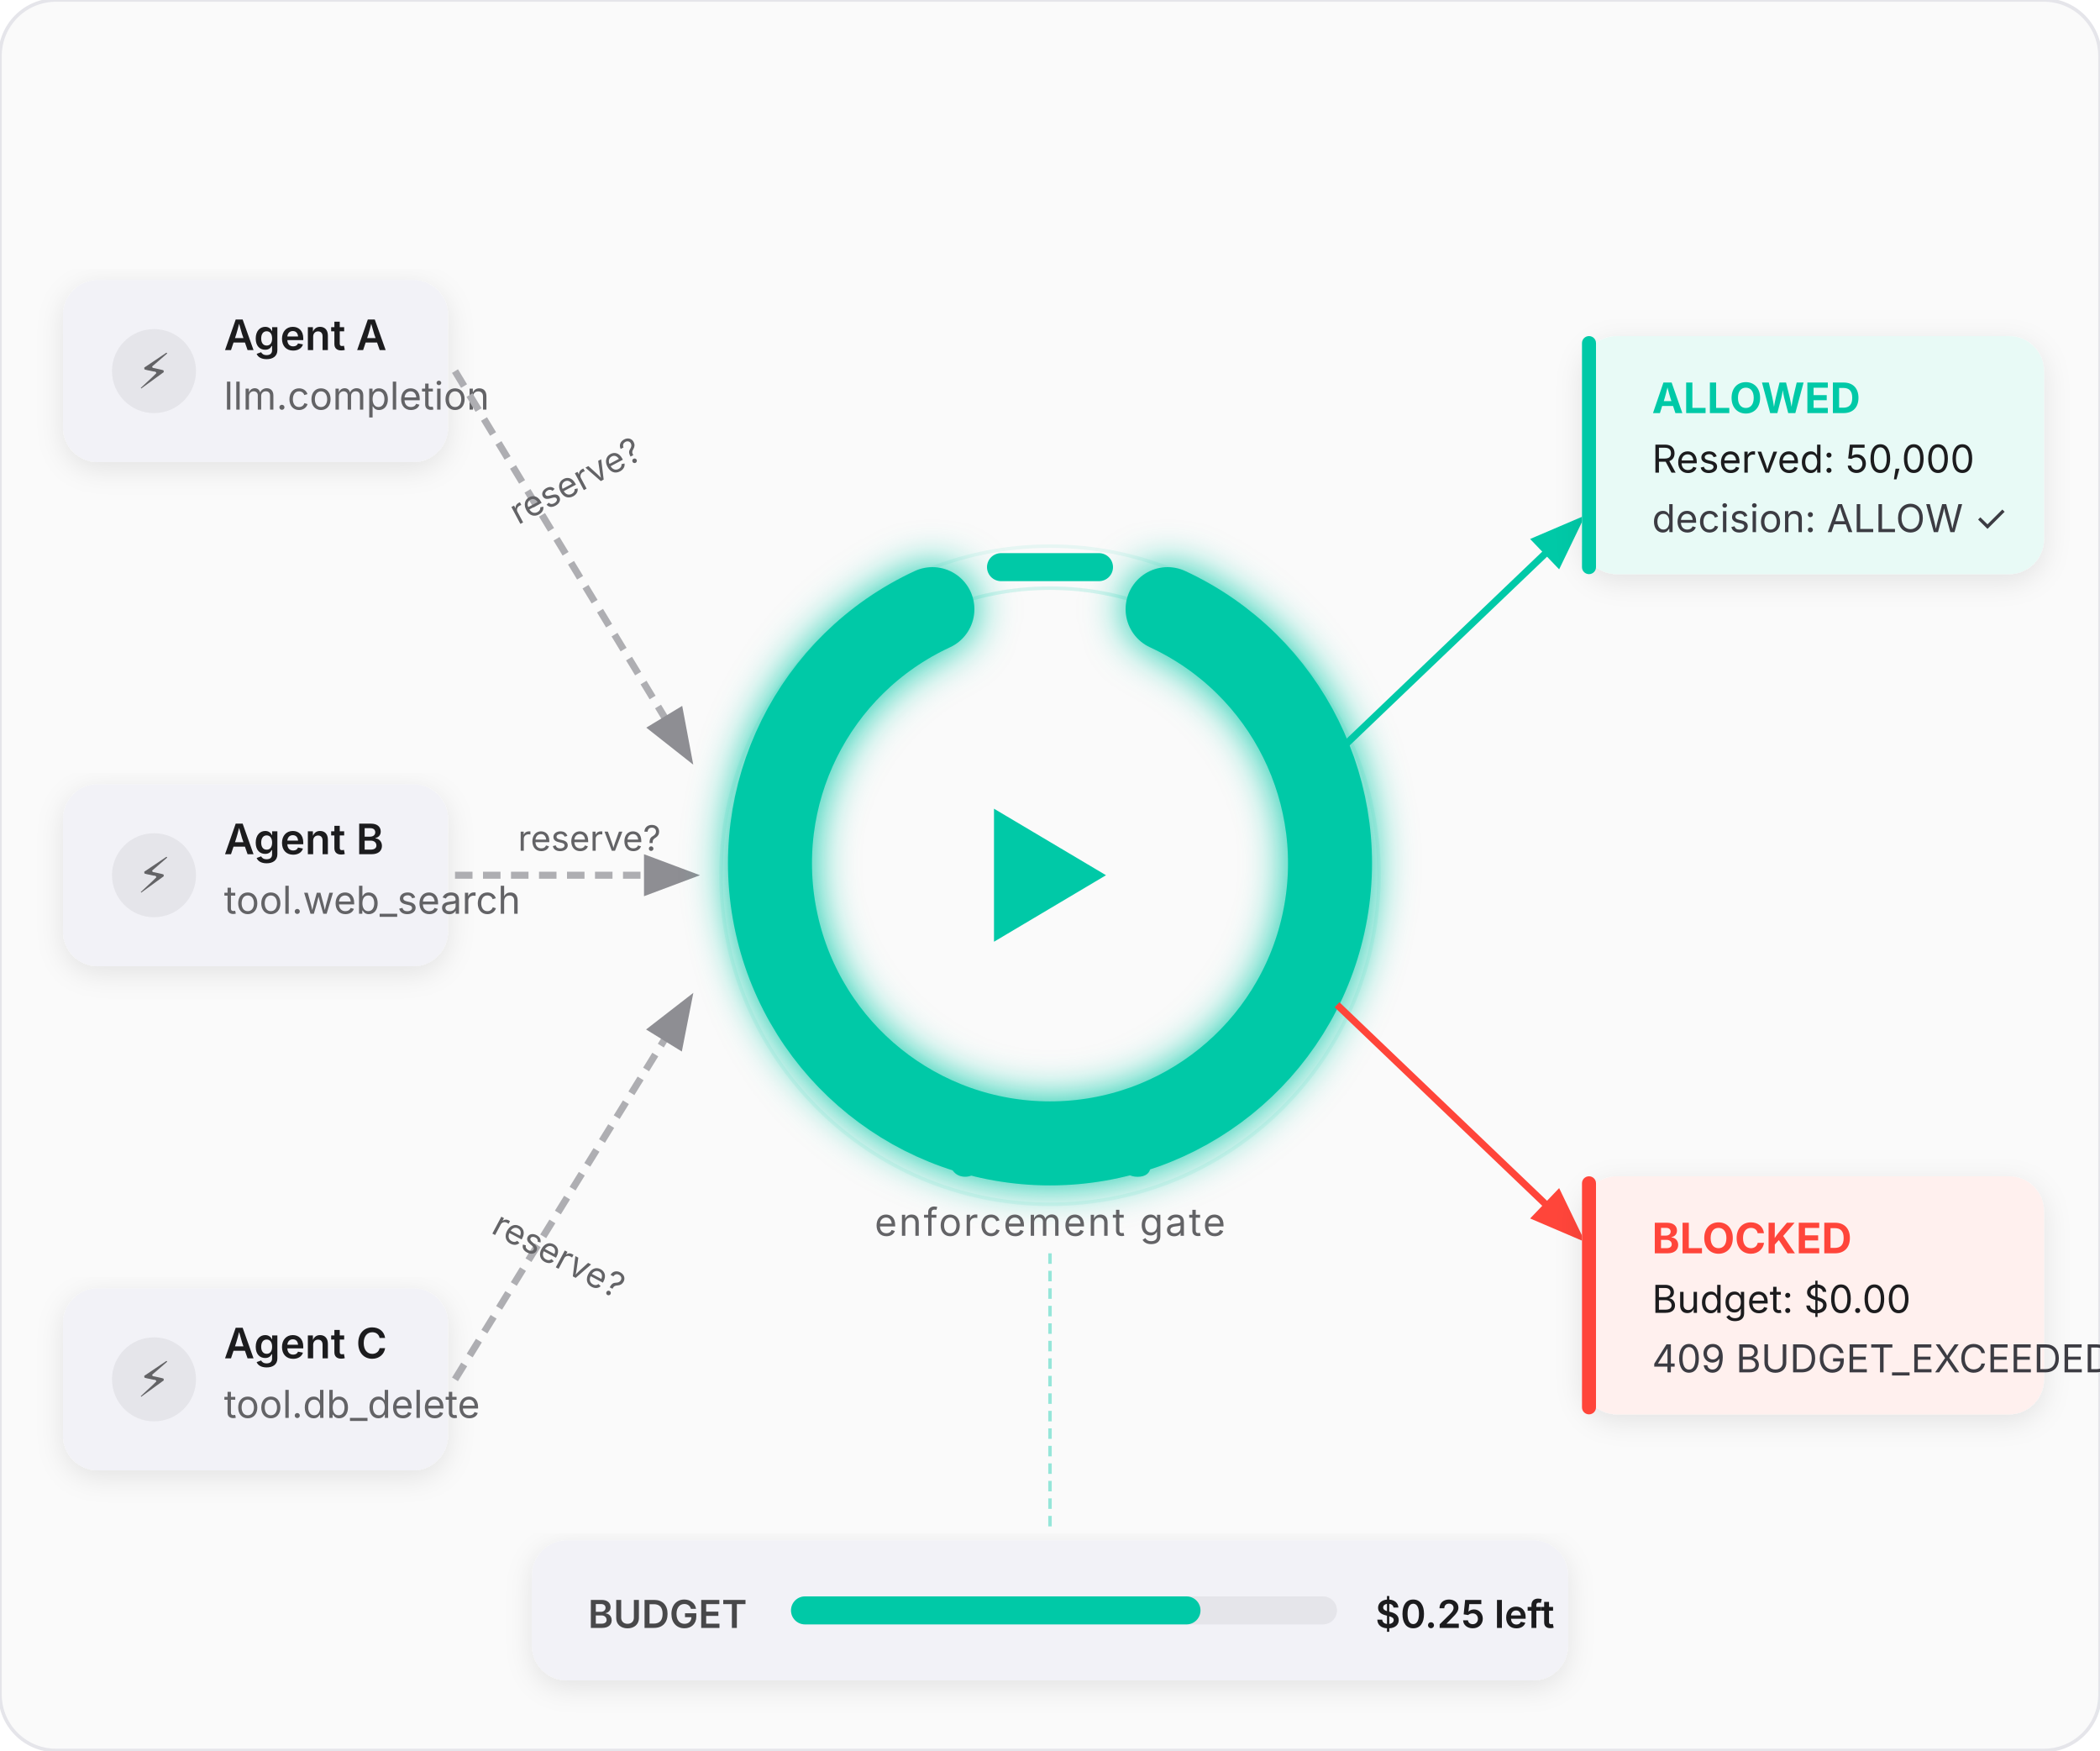
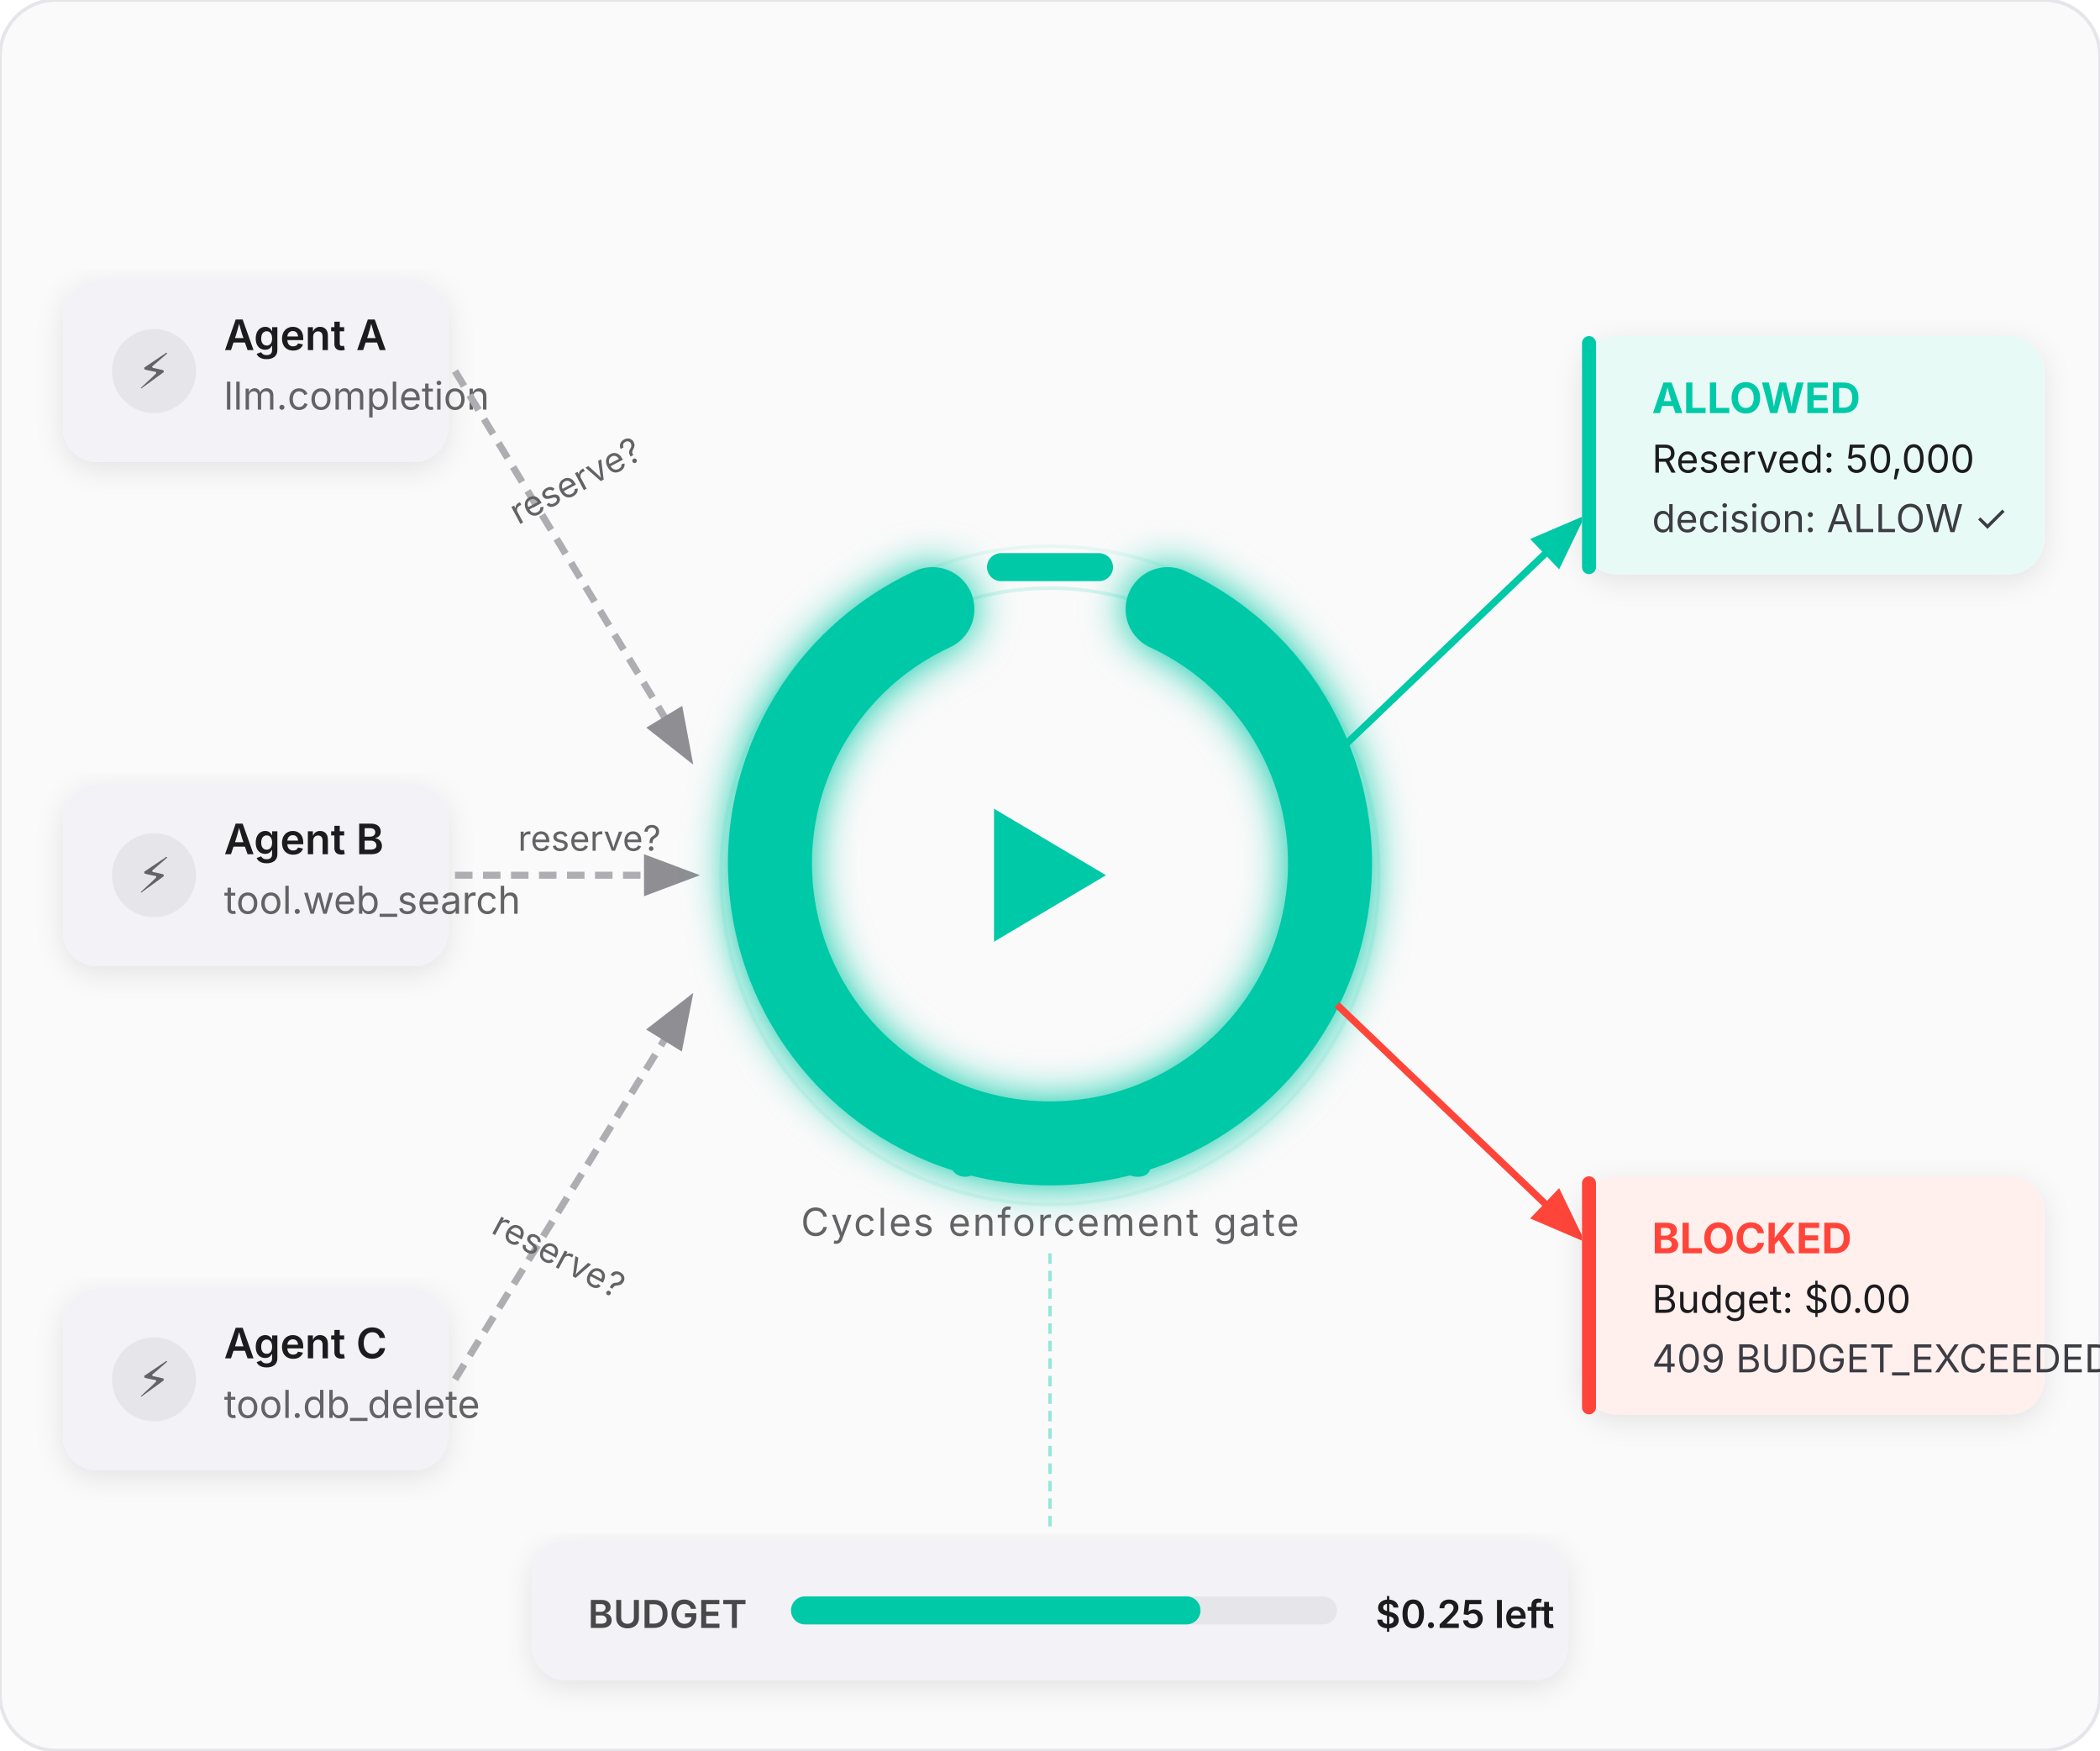
<svg xmlns="http://www.w3.org/2000/svg" viewBox="0 0 600 500" width="600" height="500">
  <defs>
    <filter id="glow" x="-30%" y="-30%" width="160%" height="160%">
      <feGaussianBlur stdDeviation="6" result="blur" />
      <feMerge>
        <feMergeNode in="blur" />
        <feMergeNode in="SourceGraphic" />
      </feMerge>
    </filter>
    <filter id="shadow" x="-10%" y="-10%" width="120%" height="140%">
      <feDropShadow dx="0" dy="2" stdDeviation="4" flood-color="#00000018" />
    </filter>
    <marker id="arr-teal" markerWidth="8" markerHeight="8" refX="6" refY="3" orient="auto">
      <path d="M0,0 L0,6 L8,3 z" fill="#00C9A7" />
    </marker>
    <marker id="arr-red" markerWidth="8" markerHeight="8" refX="6" refY="3" orient="auto">
      <path d="M0,0 L0,6 L8,3 z" fill="#FF453A" />
    </marker>
    <marker id="arr-gray" markerWidth="8" markerHeight="8" refX="6" refY="3" orient="auto">
      <path d="M0,0 L0,6 L8,3 z" fill="#8E8E93" />
    </marker>
  </defs>
  <rect x="0" y="0" width="600" height="500" rx="16" fill="#FAFAFA" stroke="#E5E5EA" stroke-width="1" />
  <rect x="18" y="80" width="110" height="52" rx="10" fill="#F2F2F7" filter="url(#shadow)" />
  <circle cx="44" cy="106" r="12" fill="#E5E5EA" />
  <text x="44" y="111" text-anchor="middle" font-size="14" fill="#636366">⚡</text>
  <text x="64" y="100" font-size="12" font-weight="600" fill="#1C1C1E" font-family="-apple-system,sans-serif">Agent A</text>
  <text x="64" y="117" font-size="11" fill="#636366" font-family="-apple-system,sans-serif">llm.completion</text>
  <rect x="18" y="224" width="110" height="52" rx="10" fill="#F2F2F7" filter="url(#shadow)" />
  <circle cx="44" cy="250" r="12" fill="#E5E5EA" />
  <text x="44" y="255" text-anchor="middle" font-size="14" fill="#636366">⚡</text>
  <text x="64" y="244" font-size="12" font-weight="600" fill="#1C1C1E" font-family="-apple-system,sans-serif">Agent B</text>
  <text x="64" y="261" font-size="11" fill="#636366" font-family="-apple-system,sans-serif">tool.web_search</text>
  <rect x="18" y="368" width="110" height="52" rx="10" fill="#F2F2F7" filter="url(#shadow)" />
  <circle cx="44" cy="394" r="12" fill="#E5E5EA" />
  <text x="44" y="399" text-anchor="middle" font-size="14" fill="#636366">⚡</text>
  <text x="64" y="388" font-size="12" font-weight="600" fill="#1C1C1E" font-family="-apple-system,sans-serif">Agent C</text>
  <text x="64" y="405" font-size="11" fill="#636366" font-family="-apple-system,sans-serif">tool.db_delete</text>
  <line x1="130" y1="106" x2="196" y2="215" stroke="#AEAEB2" stroke-width="2" stroke-dasharray="5,3" marker-end="url(#arr-gray)" />
  <line x1="130" y1="250" x2="196" y2="250" stroke="#AEAEB2" stroke-width="2" stroke-dasharray="5,3" marker-end="url(#arr-gray)" />
  <line x1="130" y1="394" x2="196" y2="287" stroke="#AEAEB2" stroke-width="2" stroke-dasharray="5,3" marker-end="url(#arr-gray)" />
  <text x="148" y="150" font-size="10" fill="#636366" font-family="-apple-system,sans-serif" transform="rotate(-28,148,150)">reserve?</text>
  <text x="148" y="243" font-size="10" fill="#636366" font-family="-apple-system,sans-serif">reserve?</text>
  <text x="140" y="352" font-size="10" fill="#636366" font-family="-apple-system,sans-serif" transform="rotate(28,140,352)">reserve?</text>
  <circle cx="300" cy="250" r="82" fill="none" stroke="#00C9A7" stroke-width="1" opacity="0.15" />
  <circle cx="300" cy="250" r="94" fill="none" stroke="#00C9A7" stroke-width="1" opacity="0.08" />
  <path d="M 333.6 174.0 A 80 80 0 1 1 266.4 174.0" fill="none" stroke="#00C9A7" stroke-width="24" stroke-linecap="round" filter="url(#glow)" />
  <line x1="286" y1="162" x2="314" y2="162" stroke="#00C9A7" stroke-width="8" stroke-linecap="round" />
  <path d="M 316 250 L 284 231 L 284 269 Z" fill="#00C9A7" />
  <text x="300" y="336" text-anchor="middle" font-size="13" font-weight="700" fill="#00C9A7" font-family="-apple-system,sans-serif" letter-spacing="0.1em">CYCLES</text>
-   <text x="300" y="353" text-anchor="middle" font-size="11" fill="#636366" font-family="-apple-system,sans-serif" letter-spacing="0.05em">enforcement gate</text>
+   <text x="300" y="353" text-anchor="middle" font-size="11" fill="#636366" font-family="-apple-system,sans-serif" letter-spacing="0.05em">Cycles enforcement gate</text>
  <line x1="382" y1="215" x2="450" y2="150" stroke="#00C9A7" stroke-width="2" marker-end="url(#arr-teal)" />
  <rect x="452" y="96" width="132" height="68" rx="10" fill="#E8FAF6" filter="url(#shadow)" />
  <rect x="452" y="96" width="4" height="68" rx="2" fill="#00C9A7" />
  <text x="472" y="118" font-size="12" font-weight="700" fill="#00C9A7" font-family="-apple-system,sans-serif">ALLOWED</text>
  <text x="472" y="135" font-size="11" fill="#1C1C1E" font-family="-apple-system,sans-serif">Reserved: 50,000</text>
  <text x="472" y="152" font-size="11" fill="#3C3C43" font-family="-apple-system,sans-serif">decision: ALLOW ✓</text>
  <line x1="382" y1="287" x2="450" y2="352" stroke="#FF453A" stroke-width="2" marker-end="url(#arr-red)" />
  <rect x="452" y="336" width="132" height="68" rx="10" fill="#FFF0EE" filter="url(#shadow)" />
  <rect x="452" y="336" width="4" height="68" rx="2" fill="#FF453A" />
  <text x="472" y="358" font-size="12" font-weight="700" fill="#FF453A" font-family="-apple-system,sans-serif">BLOCKED</text>
  <text x="472" y="375" font-size="11" fill="#1C1C1E" font-family="-apple-system,sans-serif">Budget: $0.00</text>
  <text x="472" y="392" font-size="11" fill="#3C3C43" font-family="-apple-system,sans-serif">409 BUDGET_EXCEEDED</text>
  <rect x="152" y="440" width="296" height="40" rx="10" fill="#F2F2F7" filter="url(#shadow)" />
  <text x="168" y="465" font-size="11" font-weight="600" fill="#48484A" font-family="-apple-system,sans-serif">BUDGET</text>
  <rect x="226" y="456" width="156" height="8" rx="4" fill="#E5E5EA" />
  <rect x="226" y="456" width="117" height="8" rx="4" fill="#00C9A7" />
  <text x="393" y="465" font-size="11" fill="#1C1C1E" font-family="-apple-system,sans-serif" font-weight="600">$0.25 left</text>
  <line x1="300" y1="358" x2="300" y2="436" stroke="#00C9A7" stroke-width="1" stroke-dasharray="3,2" opacity="0.4" />
</svg>
